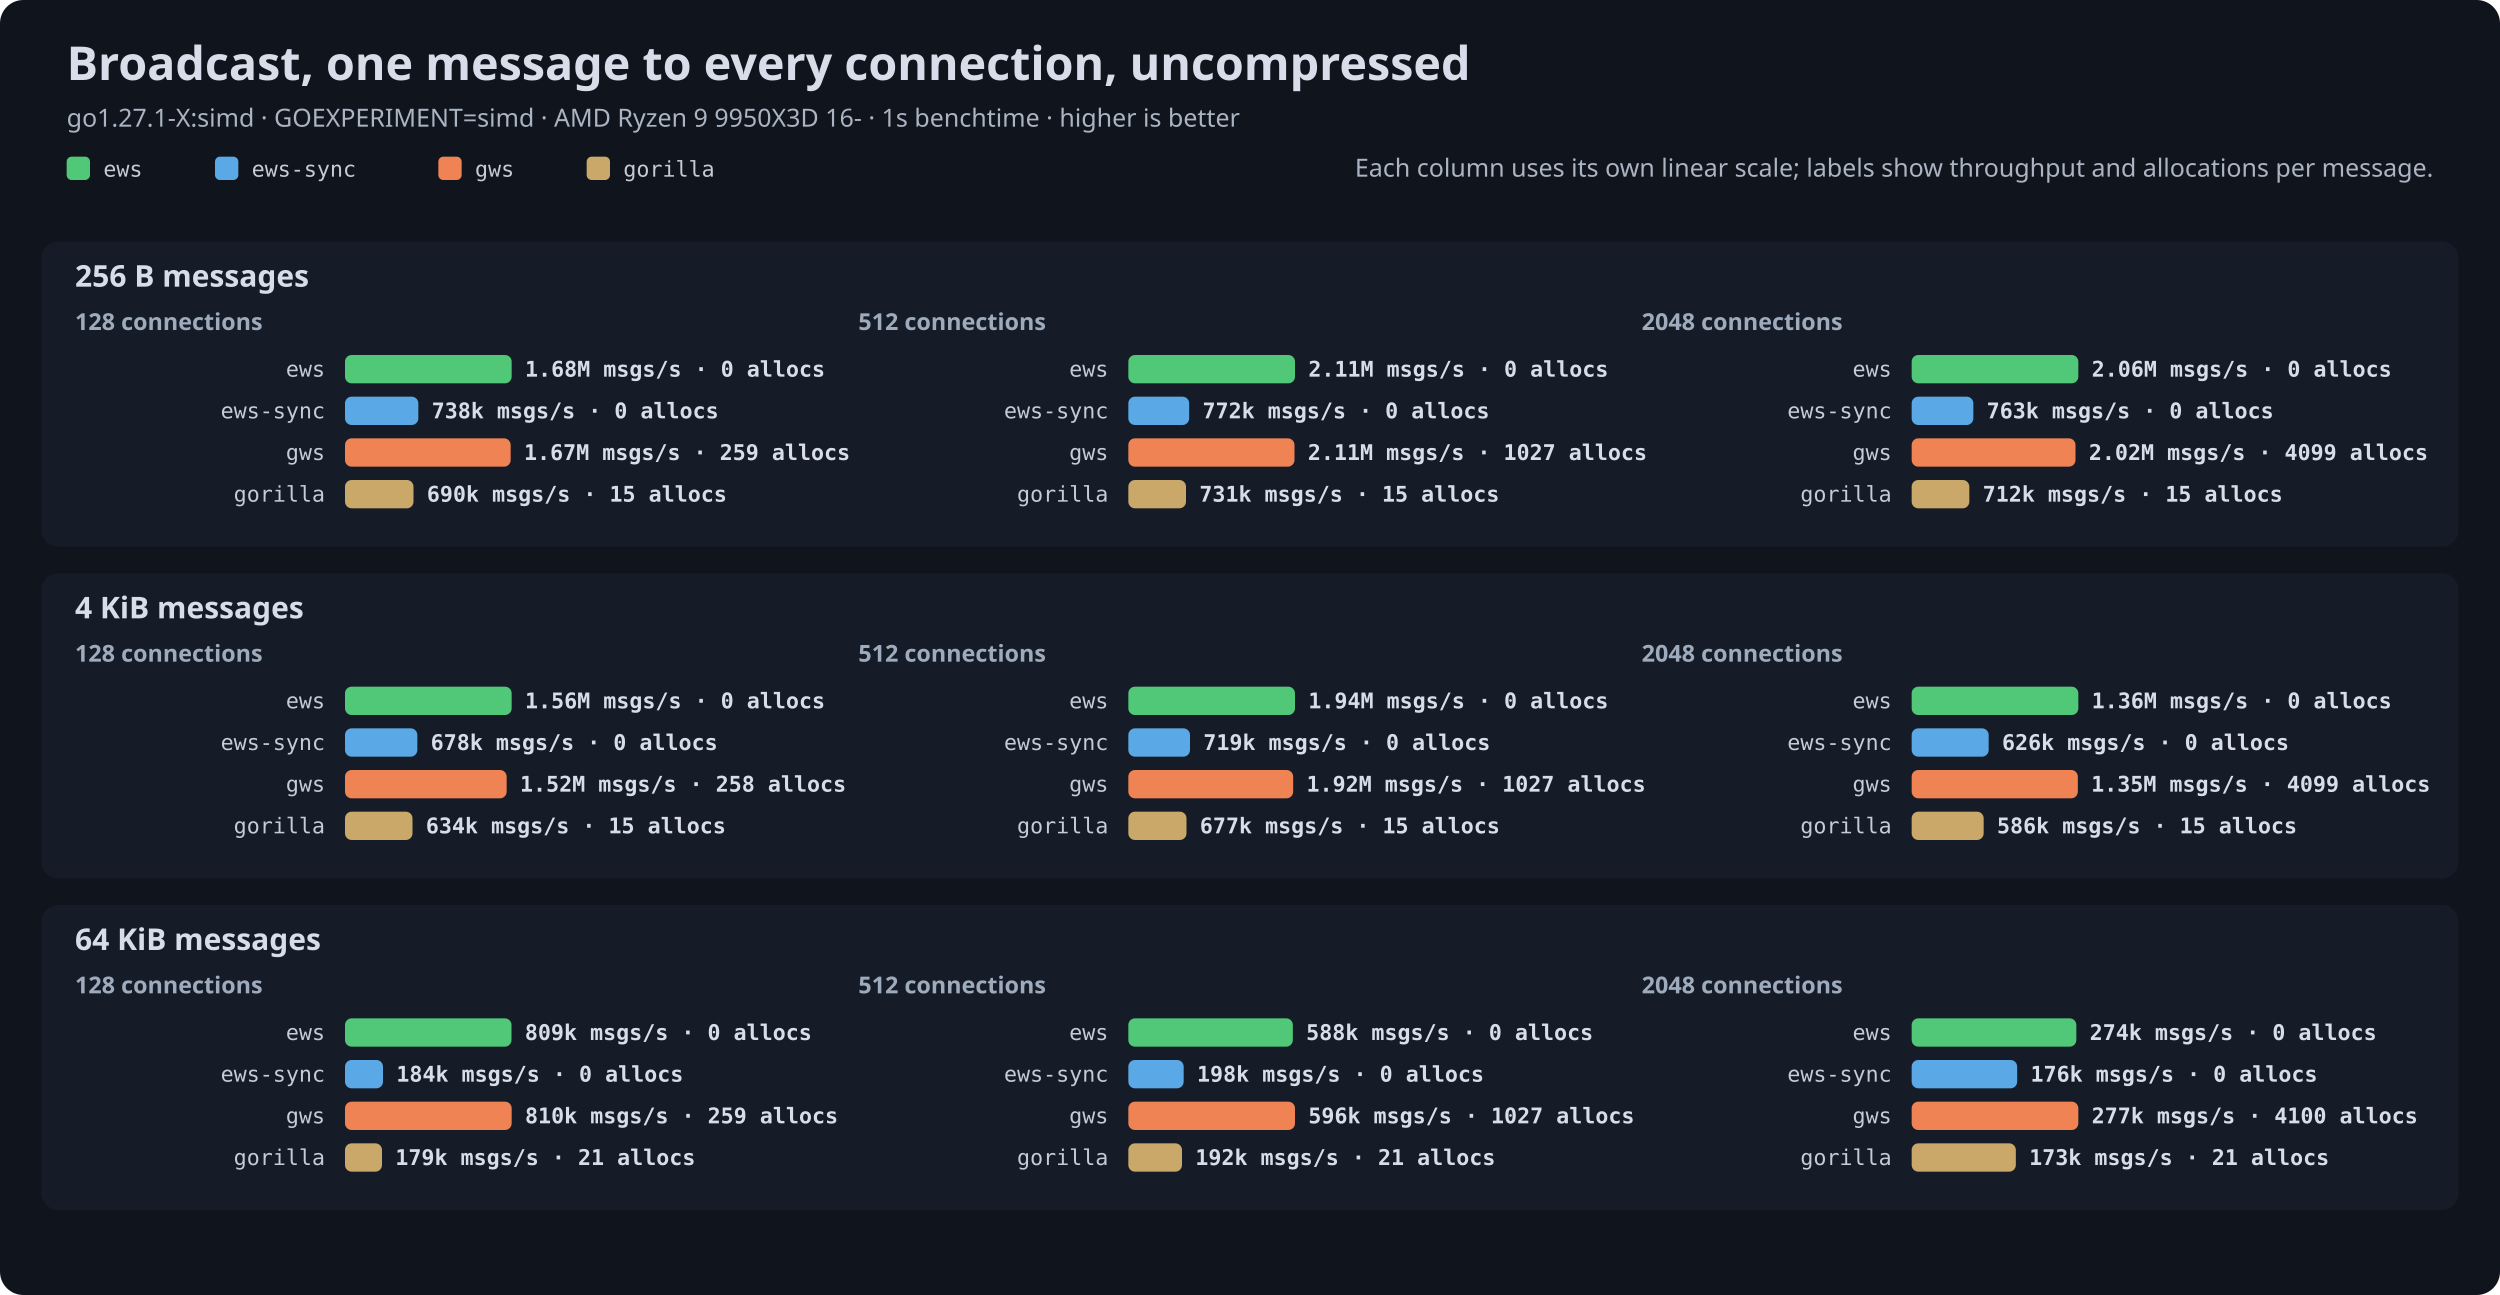
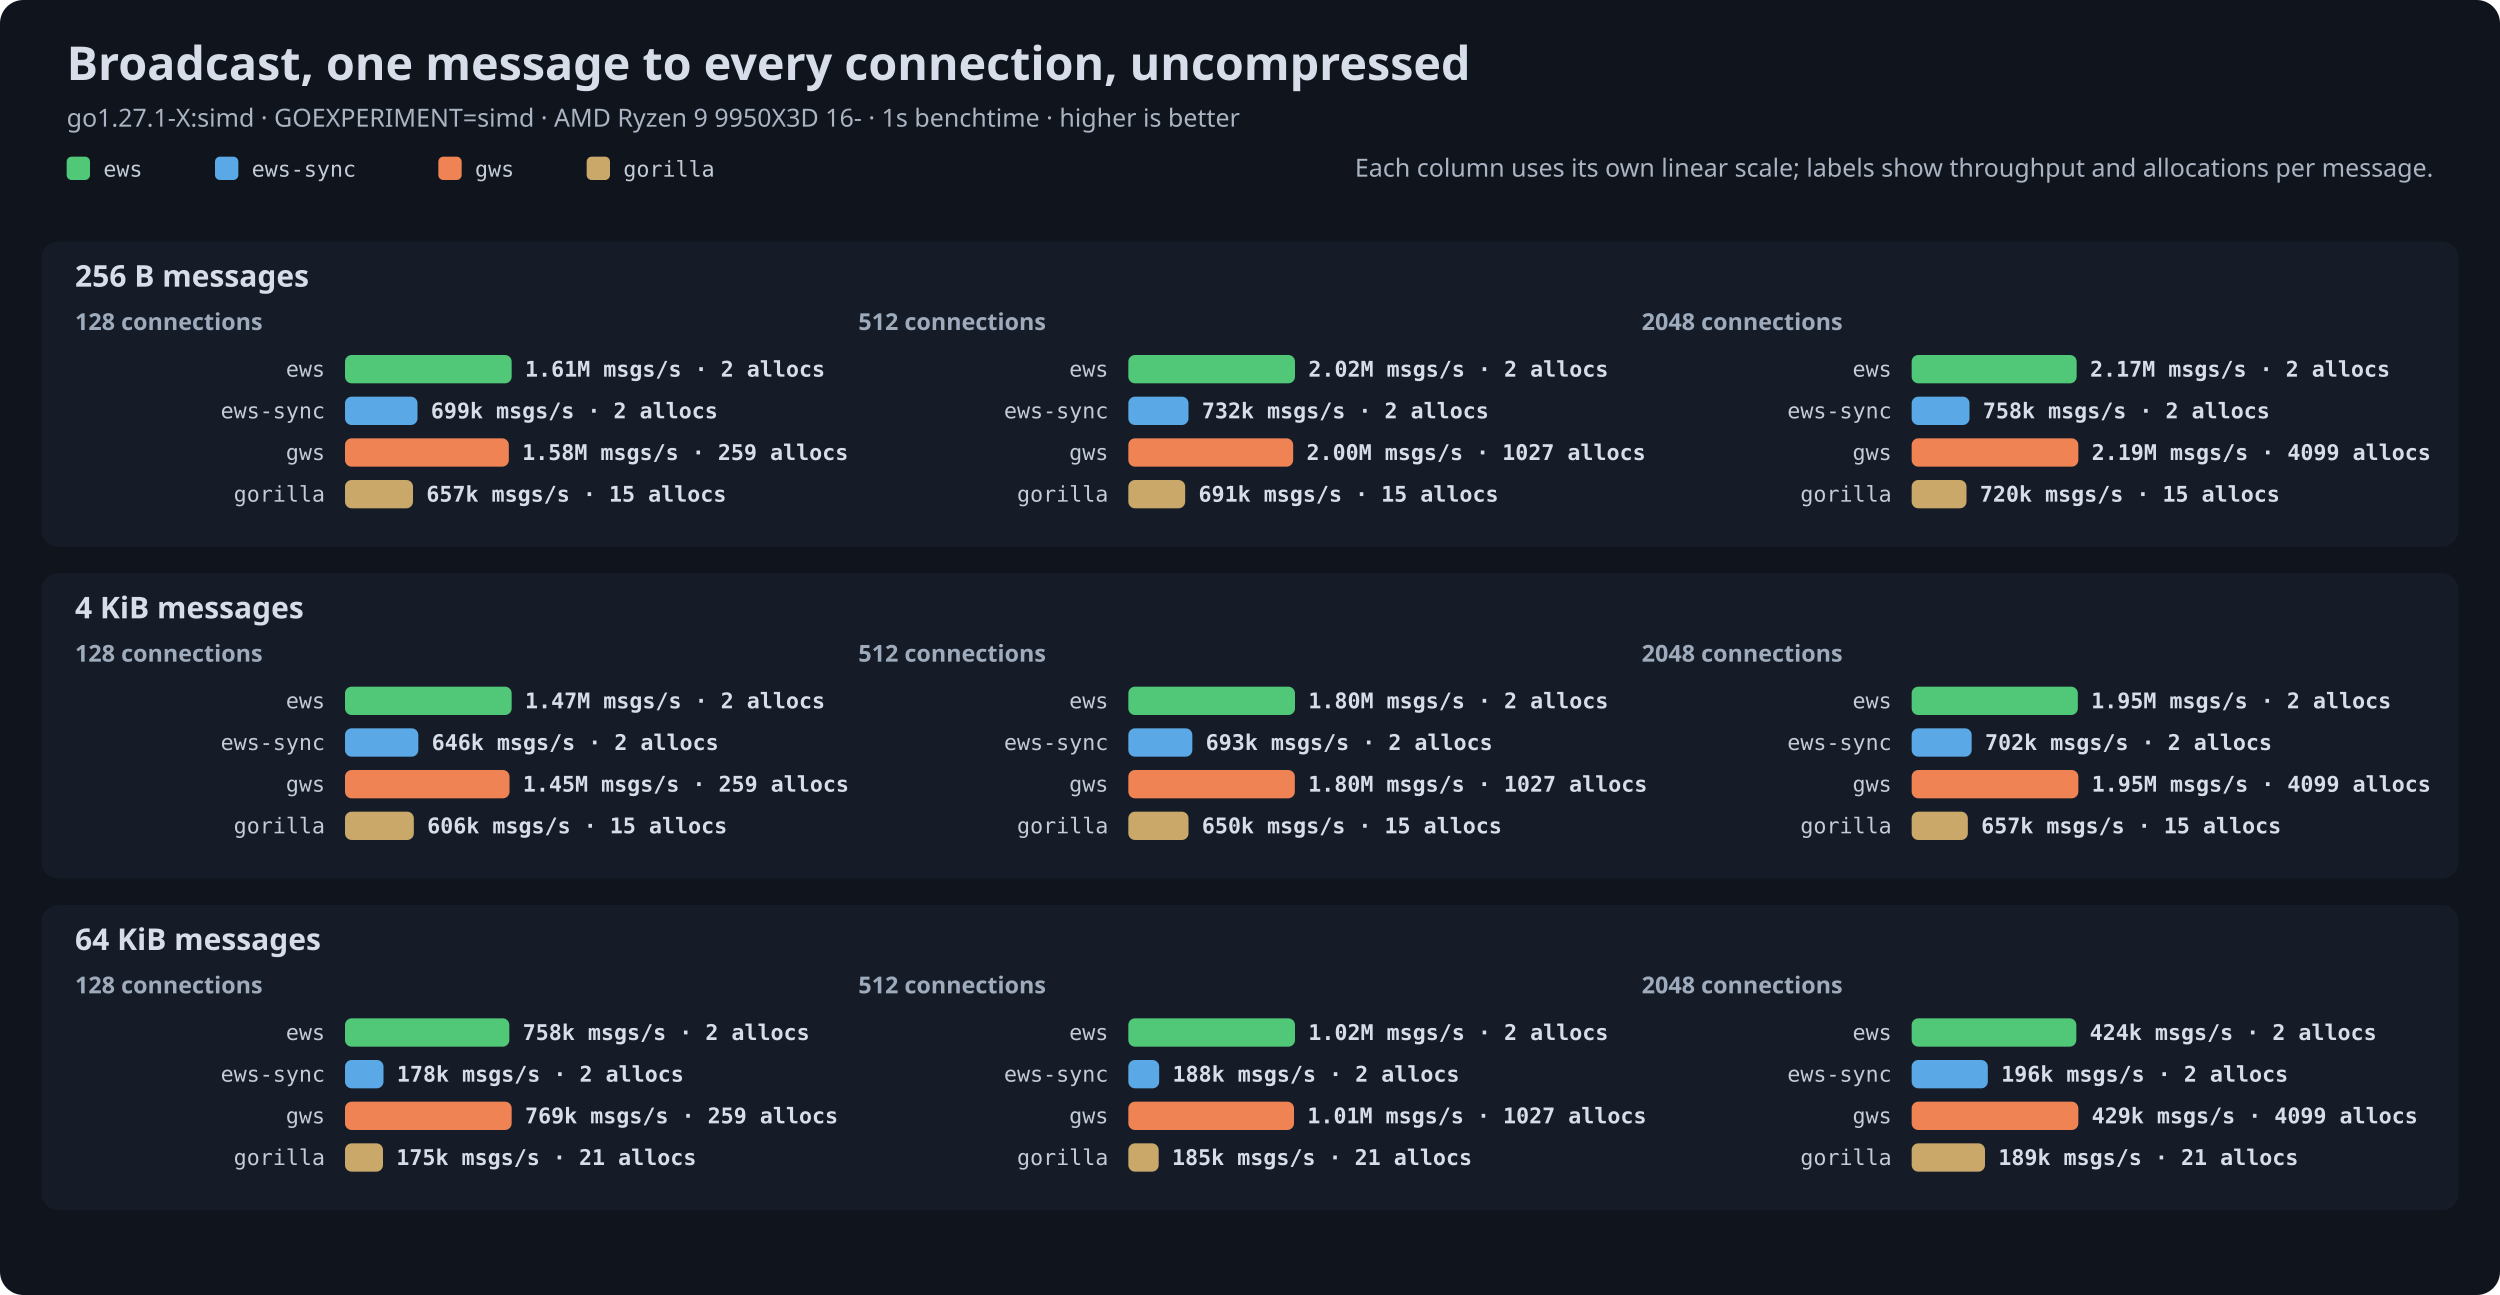
<svg xmlns="http://www.w3.org/2000/svg" width="1500" height="777" viewBox="0 0 1500 777" role="img" aria-labelledby="title desc">
  <style>text{font-family:ui-monospace,SFMono-Regular,Menlo,Consolas,monospace;fill:#d8dee9}.title{font-family:ui-sans-serif,system-ui,sans-serif;font-size:28px;font-weight:700}.subtitle{font-family:ui-sans-serif,system-ui,sans-serif;font-size:15px;fill:#aab4c3}.group{font-family:ui-sans-serif,system-ui,sans-serif;font-size:18px;font-weight:650}.contract{font-family:ui-sans-serif,system-ui,sans-serif;font-size:14px;font-weight:650;fill:#9eabbc}.series{font-size:13px;fill:#c4ccd8}.value{font-size:13px;font-weight:650}.panel{fill:#151c27}</style>
  <rect width="1500" height="777" rx="14" fill="#10151d" />
  <text class="title" x="40" y="48">Broadcast, one message to every connection, uncompressed</text>
  <text class="subtitle" x="40" y="76">go1.27.1-X:simd · GOEXPERIMENT=simd · AMD Ryzen 9 9950X3D 16- · 1s benchtime · higher is better</text>
  <rect x="40" y="94" width="14" height="14" rx="3" fill="#50c878" />
  <text class="series" x="62" y="106">ews</text>
  <rect x="129" y="94" width="14" height="14" rx="3" fill="#5aa9e6" />
  <text class="series" x="151" y="106">ews-sync</text>
  <rect x="263" y="94" width="14" height="14" rx="3" fill="#ef8354" />
  <text class="series" x="285" y="106">gws</text>
  <rect x="352" y="94" width="14" height="14" rx="3" fill="#c9a86a" />
  <text class="series" x="374" y="106">gorilla</text>
  <text class="subtitle" x="1460" y="106" text-anchor="end">Each column uses its own linear scale; labels show throughput and allocations per message.</text>
  <g transform="translate(0,145)">
    <rect class="panel" x="25" y="0" width="1450" height="183" rx="10" />
    <text class="group" x="45" y="27">256 B messages</text>
    <text class="contract" x="45" y="53">128 connections</text>
    <text class="series" x="195" y="81" text-anchor="end">ews</text>
    <rect x="207" y="68" width="100.0" height="17" rx="4" fill="#50c878" />
-     <text class="value" x="315.0" y="81">1.68M msgs/s · 0 allocs</text>
+     <text class="value" x="315.0" y="81">1.61M msgs/s · 2 allocs</text>
    <text class="series" x="195" y="106" text-anchor="end">ews-sync</text>
-     <rect x="207" y="93" width="44.0" height="17" rx="4" fill="#5aa9e6" />
-     <text class="value" x="259.0" y="106">738k msgs/s · 0 allocs</text>
+     <rect x="207" y="93" width="43.5" height="17" rx="4" fill="#5aa9e6" />
+     <text class="value" x="258.5" y="106">699k msgs/s · 2 allocs</text>
    <text class="series" x="195" y="131" text-anchor="end">gws</text>
-     <rect x="207" y="118" width="99.4" height="17" rx="4" fill="#ef8354" />
-     <text class="value" x="314.4" y="131">1.67M msgs/s · 259 allocs</text>
+     <rect x="207" y="118" width="98.3" height="17" rx="4" fill="#ef8354" />
+     <text class="value" x="313.3" y="131">1.58M msgs/s · 259 allocs</text>
    <text class="series" x="195" y="156" text-anchor="end">gorilla</text>
-     <rect x="207" y="143" width="41.1" height="17" rx="4" fill="#c9a86a" />
-     <text class="value" x="256.1" y="156">690k msgs/s · 15 allocs</text>
+     <rect x="207" y="143" width="40.8" height="17" rx="4" fill="#c9a86a" />
+     <text class="value" x="255.8" y="156">657k msgs/s · 15 allocs</text>
    <text class="contract" x="515" y="53">512 connections</text>
    <text class="series" x="665" y="81" text-anchor="end">ews</text>
    <rect x="677" y="68" width="100.0" height="17" rx="4" fill="#50c878" />
-     <text class="value" x="785.0" y="81">2.11M msgs/s · 0 allocs</text>
+     <text class="value" x="785.0" y="81">2.02M msgs/s · 2 allocs</text>
    <text class="series" x="665" y="106" text-anchor="end">ews-sync</text>
-     <rect x="677" y="93" width="36.5" height="17" rx="4" fill="#5aa9e6" />
-     <text class="value" x="721.5" y="106">772k msgs/s · 0 allocs</text>
+     <rect x="677" y="93" width="36.1" height="17" rx="4" fill="#5aa9e6" />
+     <text class="value" x="721.1" y="106">732k msgs/s · 2 allocs</text>
    <text class="series" x="665" y="131" text-anchor="end">gws</text>
-     <rect x="677" y="118" width="99.7" height="17" rx="4" fill="#ef8354" />
-     <text class="value" x="784.7" y="131">2.11M msgs/s · 1027 allocs</text>
+     <rect x="677" y="118" width="98.9" height="17" rx="4" fill="#ef8354" />
+     <text class="value" x="783.9" y="131">2.00M msgs/s · 1027 allocs</text>
    <text class="series" x="665" y="156" text-anchor="end">gorilla</text>
-     <rect x="677" y="143" width="34.6" height="17" rx="4" fill="#c9a86a" />
-     <text class="value" x="719.6" y="156">731k msgs/s · 15 allocs</text>
+     <rect x="677" y="143" width="34.1" height="17" rx="4" fill="#c9a86a" />
+     <text class="value" x="719.1" y="156">691k msgs/s · 15 allocs</text>
    <text class="contract" x="985" y="53">2048 connections</text>
    <text class="series" x="1135" y="81" text-anchor="end">ews</text>
-     <rect x="1147" y="68" width="100.0" height="17" rx="4" fill="#50c878" />
-     <text class="value" x="1255.0" y="81">2.06M msgs/s · 0 allocs</text>
+     <rect x="1147" y="68" width="99.0" height="17" rx="4" fill="#50c878" />
+     <text class="value" x="1254.0" y="81">2.17M msgs/s · 2 allocs</text>
    <text class="series" x="1135" y="106" text-anchor="end">ews-sync</text>
-     <rect x="1147" y="93" width="37.0" height="17" rx="4" fill="#5aa9e6" />
-     <text class="value" x="1192.0" y="106">763k msgs/s · 0 allocs</text>
+     <rect x="1147" y="93" width="34.7" height="17" rx="4" fill="#5aa9e6" />
+     <text class="value" x="1189.7" y="106">758k msgs/s · 2 allocs</text>
    <text class="series" x="1135" y="131" text-anchor="end">gws</text>
-     <rect x="1147" y="118" width="98.3" height="17" rx="4" fill="#ef8354" />
-     <text class="value" x="1253.3" y="131">2.02M msgs/s · 4099 allocs</text>
+     <rect x="1147" y="118" width="100.0" height="17" rx="4" fill="#ef8354" />
+     <text class="value" x="1255.0" y="131">2.19M msgs/s · 4099 allocs</text>
    <text class="series" x="1135" y="156" text-anchor="end">gorilla</text>
-     <rect x="1147" y="143" width="34.6" height="17" rx="4" fill="#c9a86a" />
-     <text class="value" x="1189.6" y="156">712k msgs/s · 15 allocs</text>
+     <rect x="1147" y="143" width="32.9" height="17" rx="4" fill="#c9a86a" />
+     <text class="value" x="1187.9" y="156">720k msgs/s · 15 allocs</text>
  </g>
  <g transform="translate(0,344)">
    <rect class="panel" x="25" y="0" width="1450" height="183" rx="10" />
    <text class="group" x="45" y="27">4 KiB messages</text>
    <text class="contract" x="45" y="53">128 connections</text>
    <text class="series" x="195" y="81" text-anchor="end">ews</text>
    <rect x="207" y="68" width="100.0" height="17" rx="4" fill="#50c878" />
-     <text class="value" x="315.0" y="81">1.56M msgs/s · 0 allocs</text>
+     <text class="value" x="315.0" y="81">1.47M msgs/s · 2 allocs</text>
    <text class="series" x="195" y="106" text-anchor="end">ews-sync</text>
-     <rect x="207" y="93" width="43.4" height="17" rx="4" fill="#5aa9e6" />
-     <text class="value" x="258.4" y="106">678k msgs/s · 0 allocs</text>
+     <rect x="207" y="93" width="44.0" height="17" rx="4" fill="#5aa9e6" />
+     <text class="value" x="259.0" y="106">646k msgs/s · 2 allocs</text>
    <text class="series" x="195" y="131" text-anchor="end">gws</text>
-     <rect x="207" y="118" width="97.0" height="17" rx="4" fill="#ef8354" />
-     <text class="value" x="312.0" y="131">1.52M msgs/s · 258 allocs</text>
+     <rect x="207" y="118" width="98.7" height="17" rx="4" fill="#ef8354" />
+     <text class="value" x="313.7" y="131">1.45M msgs/s · 259 allocs</text>
    <text class="series" x="195" y="156" text-anchor="end">gorilla</text>
-     <rect x="207" y="143" width="40.5" height="17" rx="4" fill="#c9a86a" />
-     <text class="value" x="255.5" y="156">634k msgs/s · 15 allocs</text>
+     <rect x="207" y="143" width="41.3" height="17" rx="4" fill="#c9a86a" />
+     <text class="value" x="256.3" y="156">606k msgs/s · 15 allocs</text>
    <text class="contract" x="515" y="53">512 connections</text>
    <text class="series" x="665" y="81" text-anchor="end">ews</text>
    <rect x="677" y="68" width="100.0" height="17" rx="4" fill="#50c878" />
-     <text class="value" x="785.0" y="81">1.94M msgs/s · 0 allocs</text>
+     <text class="value" x="785.0" y="81">1.80M msgs/s · 2 allocs</text>
    <text class="series" x="665" y="106" text-anchor="end">ews-sync</text>
-     <rect x="677" y="93" width="37.0" height="17" rx="4" fill="#5aa9e6" />
-     <text class="value" x="722.0" y="106">719k msgs/s · 0 allocs</text>
+     <rect x="677" y="93" width="38.4" height="17" rx="4" fill="#5aa9e6" />
+     <text class="value" x="723.4" y="106">693k msgs/s · 2 allocs</text>
    <text class="series" x="665" y="131" text-anchor="end">gws</text>
-     <rect x="677" y="118" width="98.9" height="17" rx="4" fill="#ef8354" />
-     <text class="value" x="783.9" y="131">1.92M msgs/s · 1027 allocs</text>
+     <rect x="677" y="118" width="99.9" height="17" rx="4" fill="#ef8354" />
+     <text class="value" x="784.9" y="131">1.80M msgs/s · 1027 allocs</text>
    <text class="series" x="665" y="156" text-anchor="end">gorilla</text>
-     <rect x="677" y="143" width="34.9" height="17" rx="4" fill="#c9a86a" />
-     <text class="value" x="719.9" y="156">677k msgs/s · 15 allocs</text>
+     <rect x="677" y="143" width="36.1" height="17" rx="4" fill="#c9a86a" />
+     <text class="value" x="721.1" y="156">650k msgs/s · 15 allocs</text>
    <text class="contract" x="985" y="53">2048 connections</text>
    <text class="series" x="1135" y="81" text-anchor="end">ews</text>
-     <rect x="1147" y="68" width="100.0" height="17" rx="4" fill="#50c878" />
-     <text class="value" x="1255.0" y="81">1.36M msgs/s · 0 allocs</text>
+     <rect x="1147" y="68" width="99.7" height="17" rx="4" fill="#50c878" />
+     <text class="value" x="1254.7" y="81">1.95M msgs/s · 2 allocs</text>
    <text class="series" x="1135" y="106" text-anchor="end">ews-sync</text>
-     <rect x="1147" y="93" width="46.2" height="17" rx="4" fill="#5aa9e6" />
-     <text class="value" x="1201.2" y="106">626k msgs/s · 0 allocs</text>
+     <rect x="1147" y="93" width="36.0" height="17" rx="4" fill="#5aa9e6" />
+     <text class="value" x="1191.0" y="106">702k msgs/s · 2 allocs</text>
    <text class="series" x="1135" y="131" text-anchor="end">gws</text>
-     <rect x="1147" y="118" width="99.7" height="17" rx="4" fill="#ef8354" />
-     <text class="value" x="1254.7" y="131">1.35M msgs/s · 4099 allocs</text>
+     <rect x="1147" y="118" width="100.0" height="17" rx="4" fill="#ef8354" />
+     <text class="value" x="1255.0" y="131">1.95M msgs/s · 4099 allocs</text>
    <text class="series" x="1135" y="156" text-anchor="end">gorilla</text>
-     <rect x="1147" y="143" width="43.2" height="17" rx="4" fill="#c9a86a" />
-     <text class="value" x="1198.2" y="156">586k msgs/s · 15 allocs</text>
+     <rect x="1147" y="143" width="33.7" height="17" rx="4" fill="#c9a86a" />
+     <text class="value" x="1188.7" y="156">657k msgs/s · 15 allocs</text>
  </g>
  <g transform="translate(0,543)">
    <rect class="panel" x="25" y="0" width="1450" height="183" rx="10" />
    <text class="group" x="45" y="27">64 KiB messages</text>
    <text class="contract" x="45" y="53">128 connections</text>
    <text class="series" x="195" y="81" text-anchor="end">ews</text>
-     <rect x="207" y="68" width="99.9" height="17" rx="4" fill="#50c878" />
-     <text class="value" x="314.9" y="81">809k msgs/s · 0 allocs</text>
+     <rect x="207" y="68" width="98.6" height="17" rx="4" fill="#50c878" />
+     <text class="value" x="313.6" y="81">758k msgs/s · 2 allocs</text>
    <text class="series" x="195" y="106" text-anchor="end">ews-sync</text>
-     <rect x="207" y="93" width="22.8" height="17" rx="4" fill="#5aa9e6" />
-     <text class="value" x="237.8" y="106">184k msgs/s · 0 allocs</text>
+     <rect x="207" y="93" width="23.1" height="17" rx="4" fill="#5aa9e6" />
+     <text class="value" x="238.1" y="106">178k msgs/s · 2 allocs</text>
    <text class="series" x="195" y="131" text-anchor="end">gws</text>
    <rect x="207" y="118" width="100.0" height="17" rx="4" fill="#ef8354" />
-     <text class="value" x="315.0" y="131">810k msgs/s · 259 allocs</text>
+     <text class="value" x="315.0" y="131">769k msgs/s · 259 allocs</text>
    <text class="series" x="195" y="156" text-anchor="end">gorilla</text>
-     <rect x="207" y="143" width="22.2" height="17" rx="4" fill="#c9a86a" />
-     <text class="value" x="237.2" y="156">179k msgs/s · 21 allocs</text>
+     <rect x="207" y="143" width="22.8" height="17" rx="4" fill="#c9a86a" />
+     <text class="value" x="237.8" y="156">175k msgs/s · 21 allocs</text>
    <text class="contract" x="515" y="53">512 connections</text>
    <text class="series" x="665" y="81" text-anchor="end">ews</text>
-     <rect x="677" y="68" width="98.7" height="17" rx="4" fill="#50c878" />
-     <text class="value" x="783.7" y="81">588k msgs/s · 0 allocs</text>
+     <rect x="677" y="68" width="100.0" height="17" rx="4" fill="#50c878" />
+     <text class="value" x="785.0" y="81">1.02M msgs/s · 2 allocs</text>
    <text class="series" x="665" y="106" text-anchor="end">ews-sync</text>
-     <rect x="677" y="93" width="33.2" height="17" rx="4" fill="#5aa9e6" />
-     <text class="value" x="718.2" y="106">198k msgs/s · 0 allocs</text>
+     <rect x="677" y="93" width="18.5" height="17" rx="4" fill="#5aa9e6" />
+     <text class="value" x="703.5" y="106">188k msgs/s · 2 allocs</text>
    <text class="series" x="665" y="131" text-anchor="end">gws</text>
-     <rect x="677" y="118" width="100.0" height="17" rx="4" fill="#ef8354" />
-     <text class="value" x="785.0" y="131">596k msgs/s · 1027 allocs</text>
+     <rect x="677" y="118" width="99.4" height="17" rx="4" fill="#ef8354" />
+     <text class="value" x="784.4" y="131">1.01M msgs/s · 1027 allocs</text>
    <text class="series" x="665" y="156" text-anchor="end">gorilla</text>
-     <rect x="677" y="143" width="32.2" height="17" rx="4" fill="#c9a86a" />
-     <text class="value" x="717.2" y="156">192k msgs/s · 21 allocs</text>
+     <rect x="677" y="143" width="18.2" height="17" rx="4" fill="#c9a86a" />
+     <text class="value" x="703.2" y="156">185k msgs/s · 21 allocs</text>
    <text class="contract" x="985" y="53">2048 connections</text>
    <text class="series" x="1135" y="81" text-anchor="end">ews</text>
    <rect x="1147" y="68" width="98.8" height="17" rx="4" fill="#50c878" />
-     <text class="value" x="1253.8" y="81">274k msgs/s · 0 allocs</text>
+     <text class="value" x="1253.8" y="81">424k msgs/s · 2 allocs</text>
    <text class="series" x="1135" y="106" text-anchor="end">ews-sync</text>
-     <rect x="1147" y="93" width="63.3" height="17" rx="4" fill="#5aa9e6" />
-     <text class="value" x="1218.3" y="106">176k msgs/s · 0 allocs</text>
+     <rect x="1147" y="93" width="45.7" height="17" rx="4" fill="#5aa9e6" />
+     <text class="value" x="1200.7" y="106">196k msgs/s · 2 allocs</text>
    <text class="series" x="1135" y="131" text-anchor="end">gws</text>
    <rect x="1147" y="118" width="100.0" height="17" rx="4" fill="#ef8354" />
-     <text class="value" x="1255.0" y="131">277k msgs/s · 4100 allocs</text>
+     <text class="value" x="1255.0" y="131">429k msgs/s · 4099 allocs</text>
    <text class="series" x="1135" y="156" text-anchor="end">gorilla</text>
-     <rect x="1147" y="143" width="62.5" height="17" rx="4" fill="#c9a86a" />
-     <text class="value" x="1217.5" y="156">173k msgs/s · 21 allocs</text>
+     <rect x="1147" y="143" width="44.0" height="17" rx="4" fill="#c9a86a" />
+     <text class="value" x="1199.0" y="156">189k msgs/s · 21 allocs</text>
  </g>
</svg>
